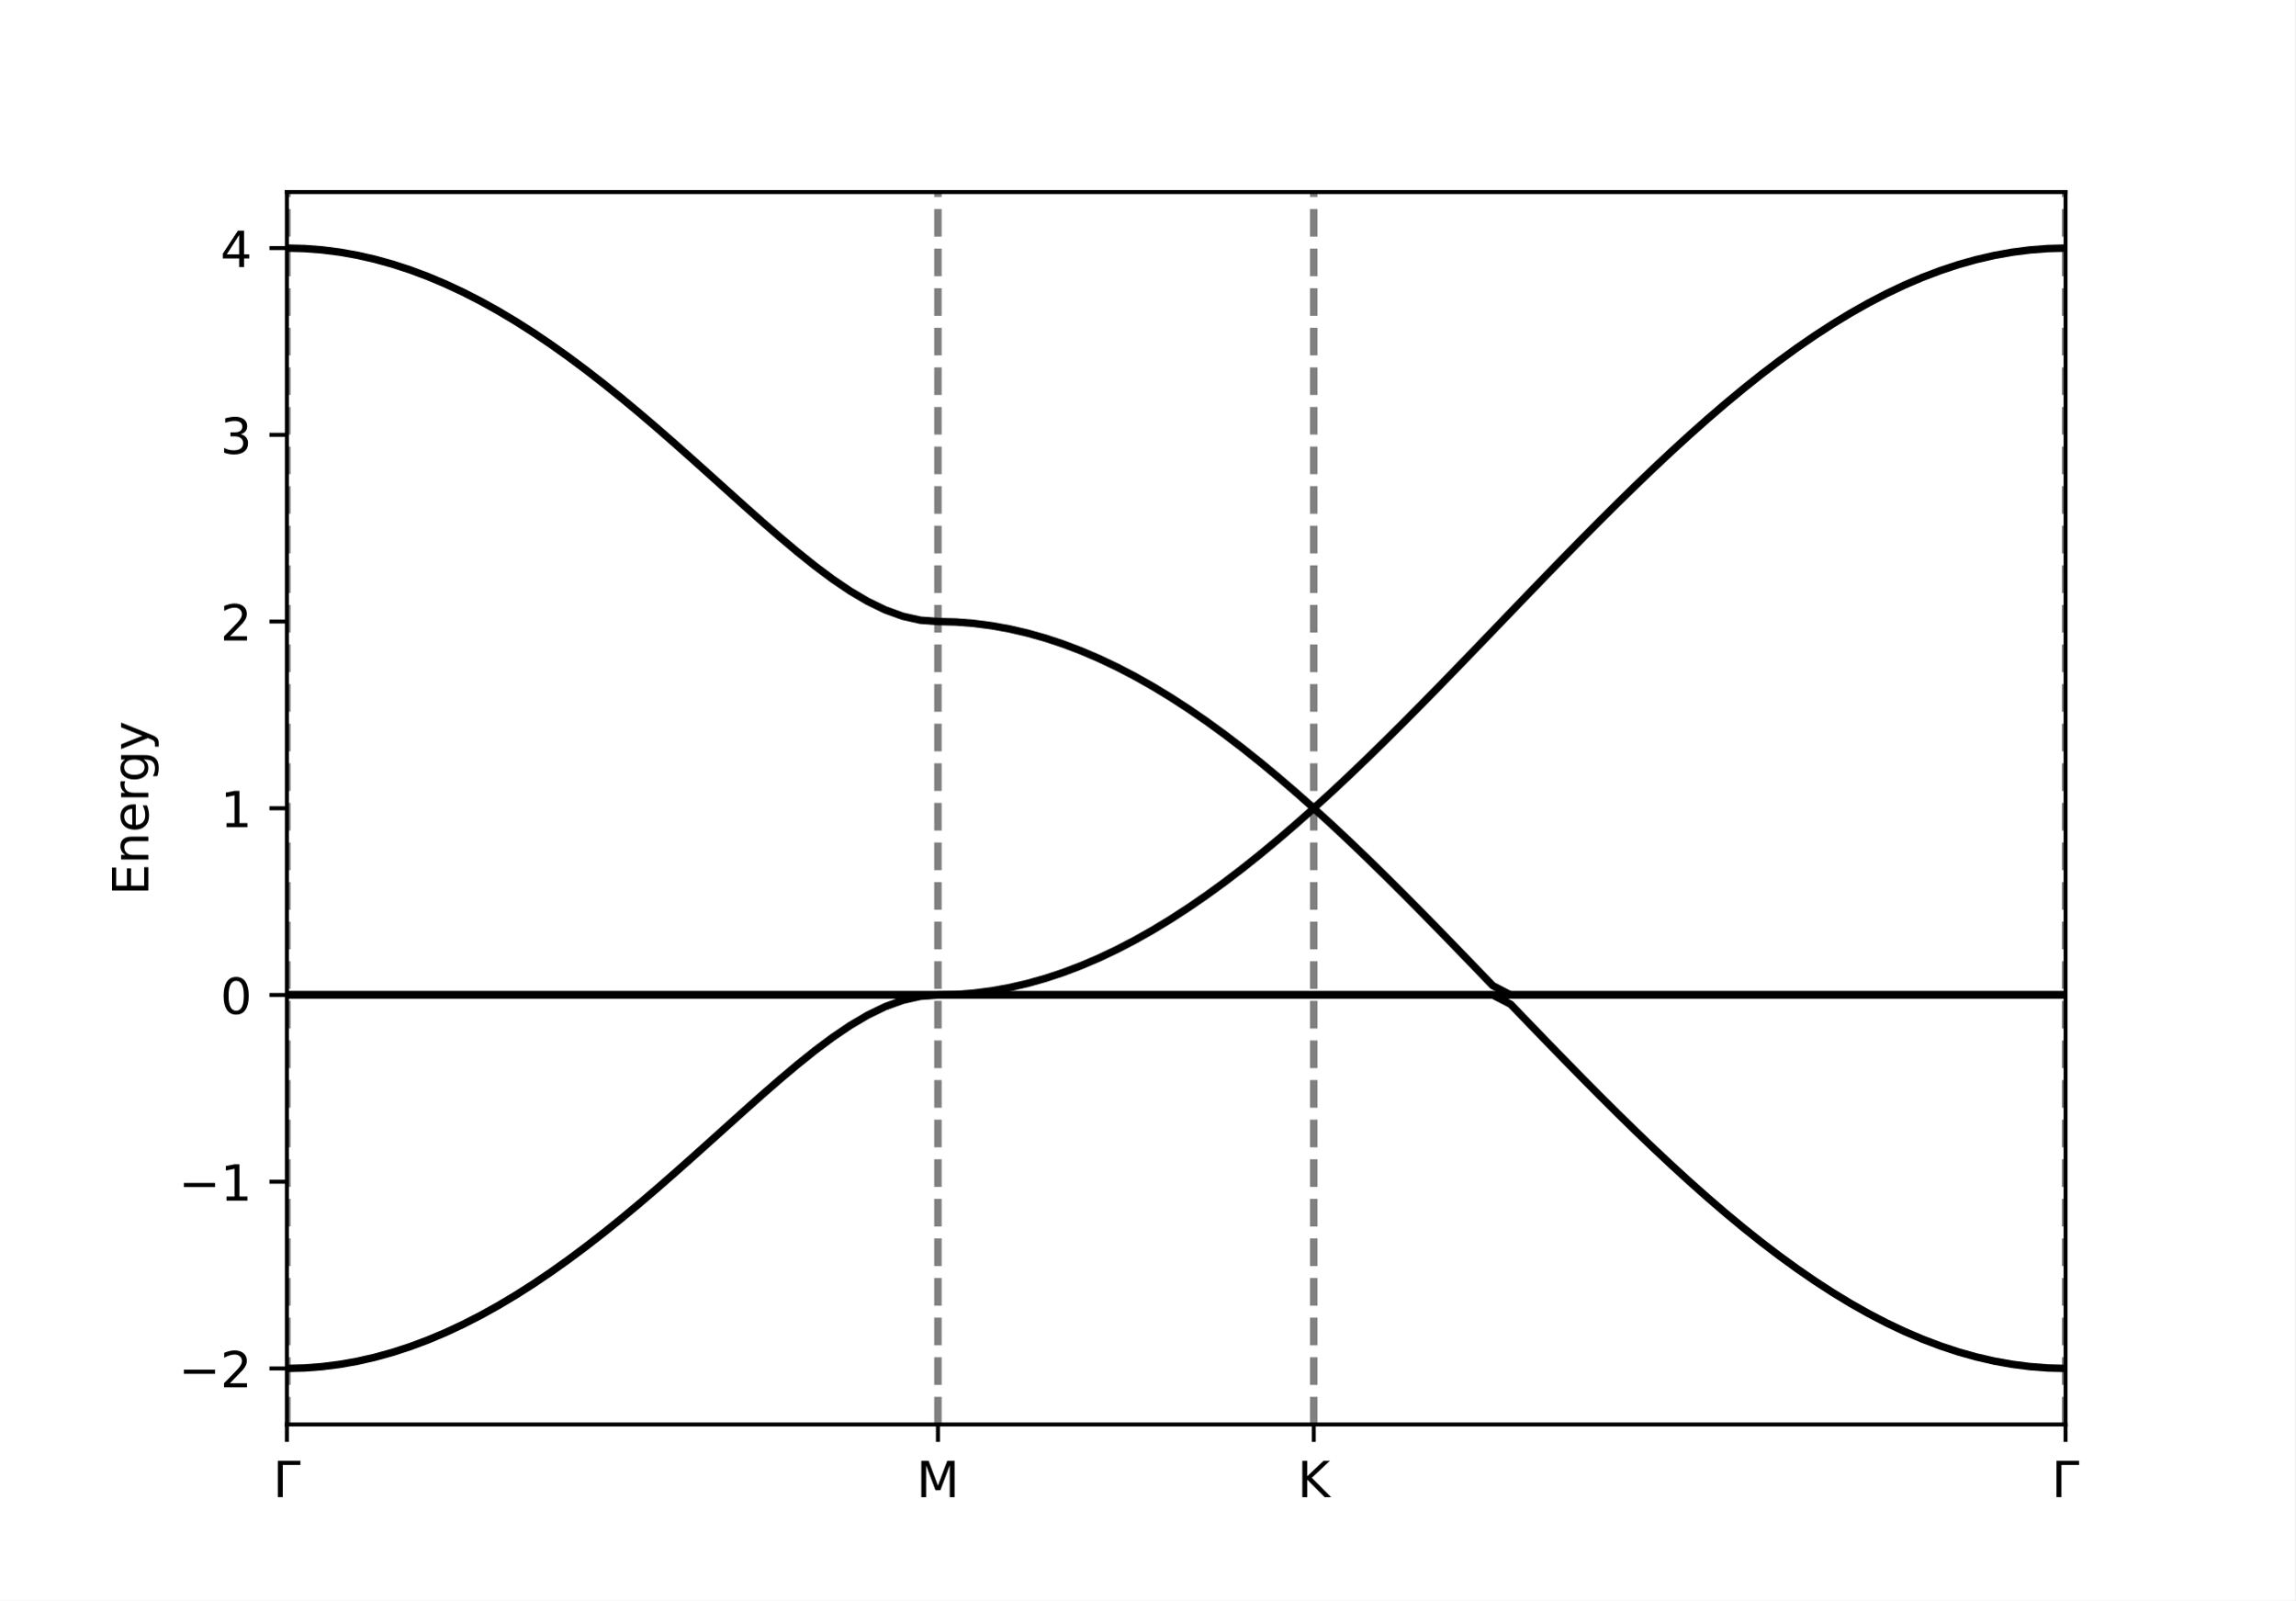
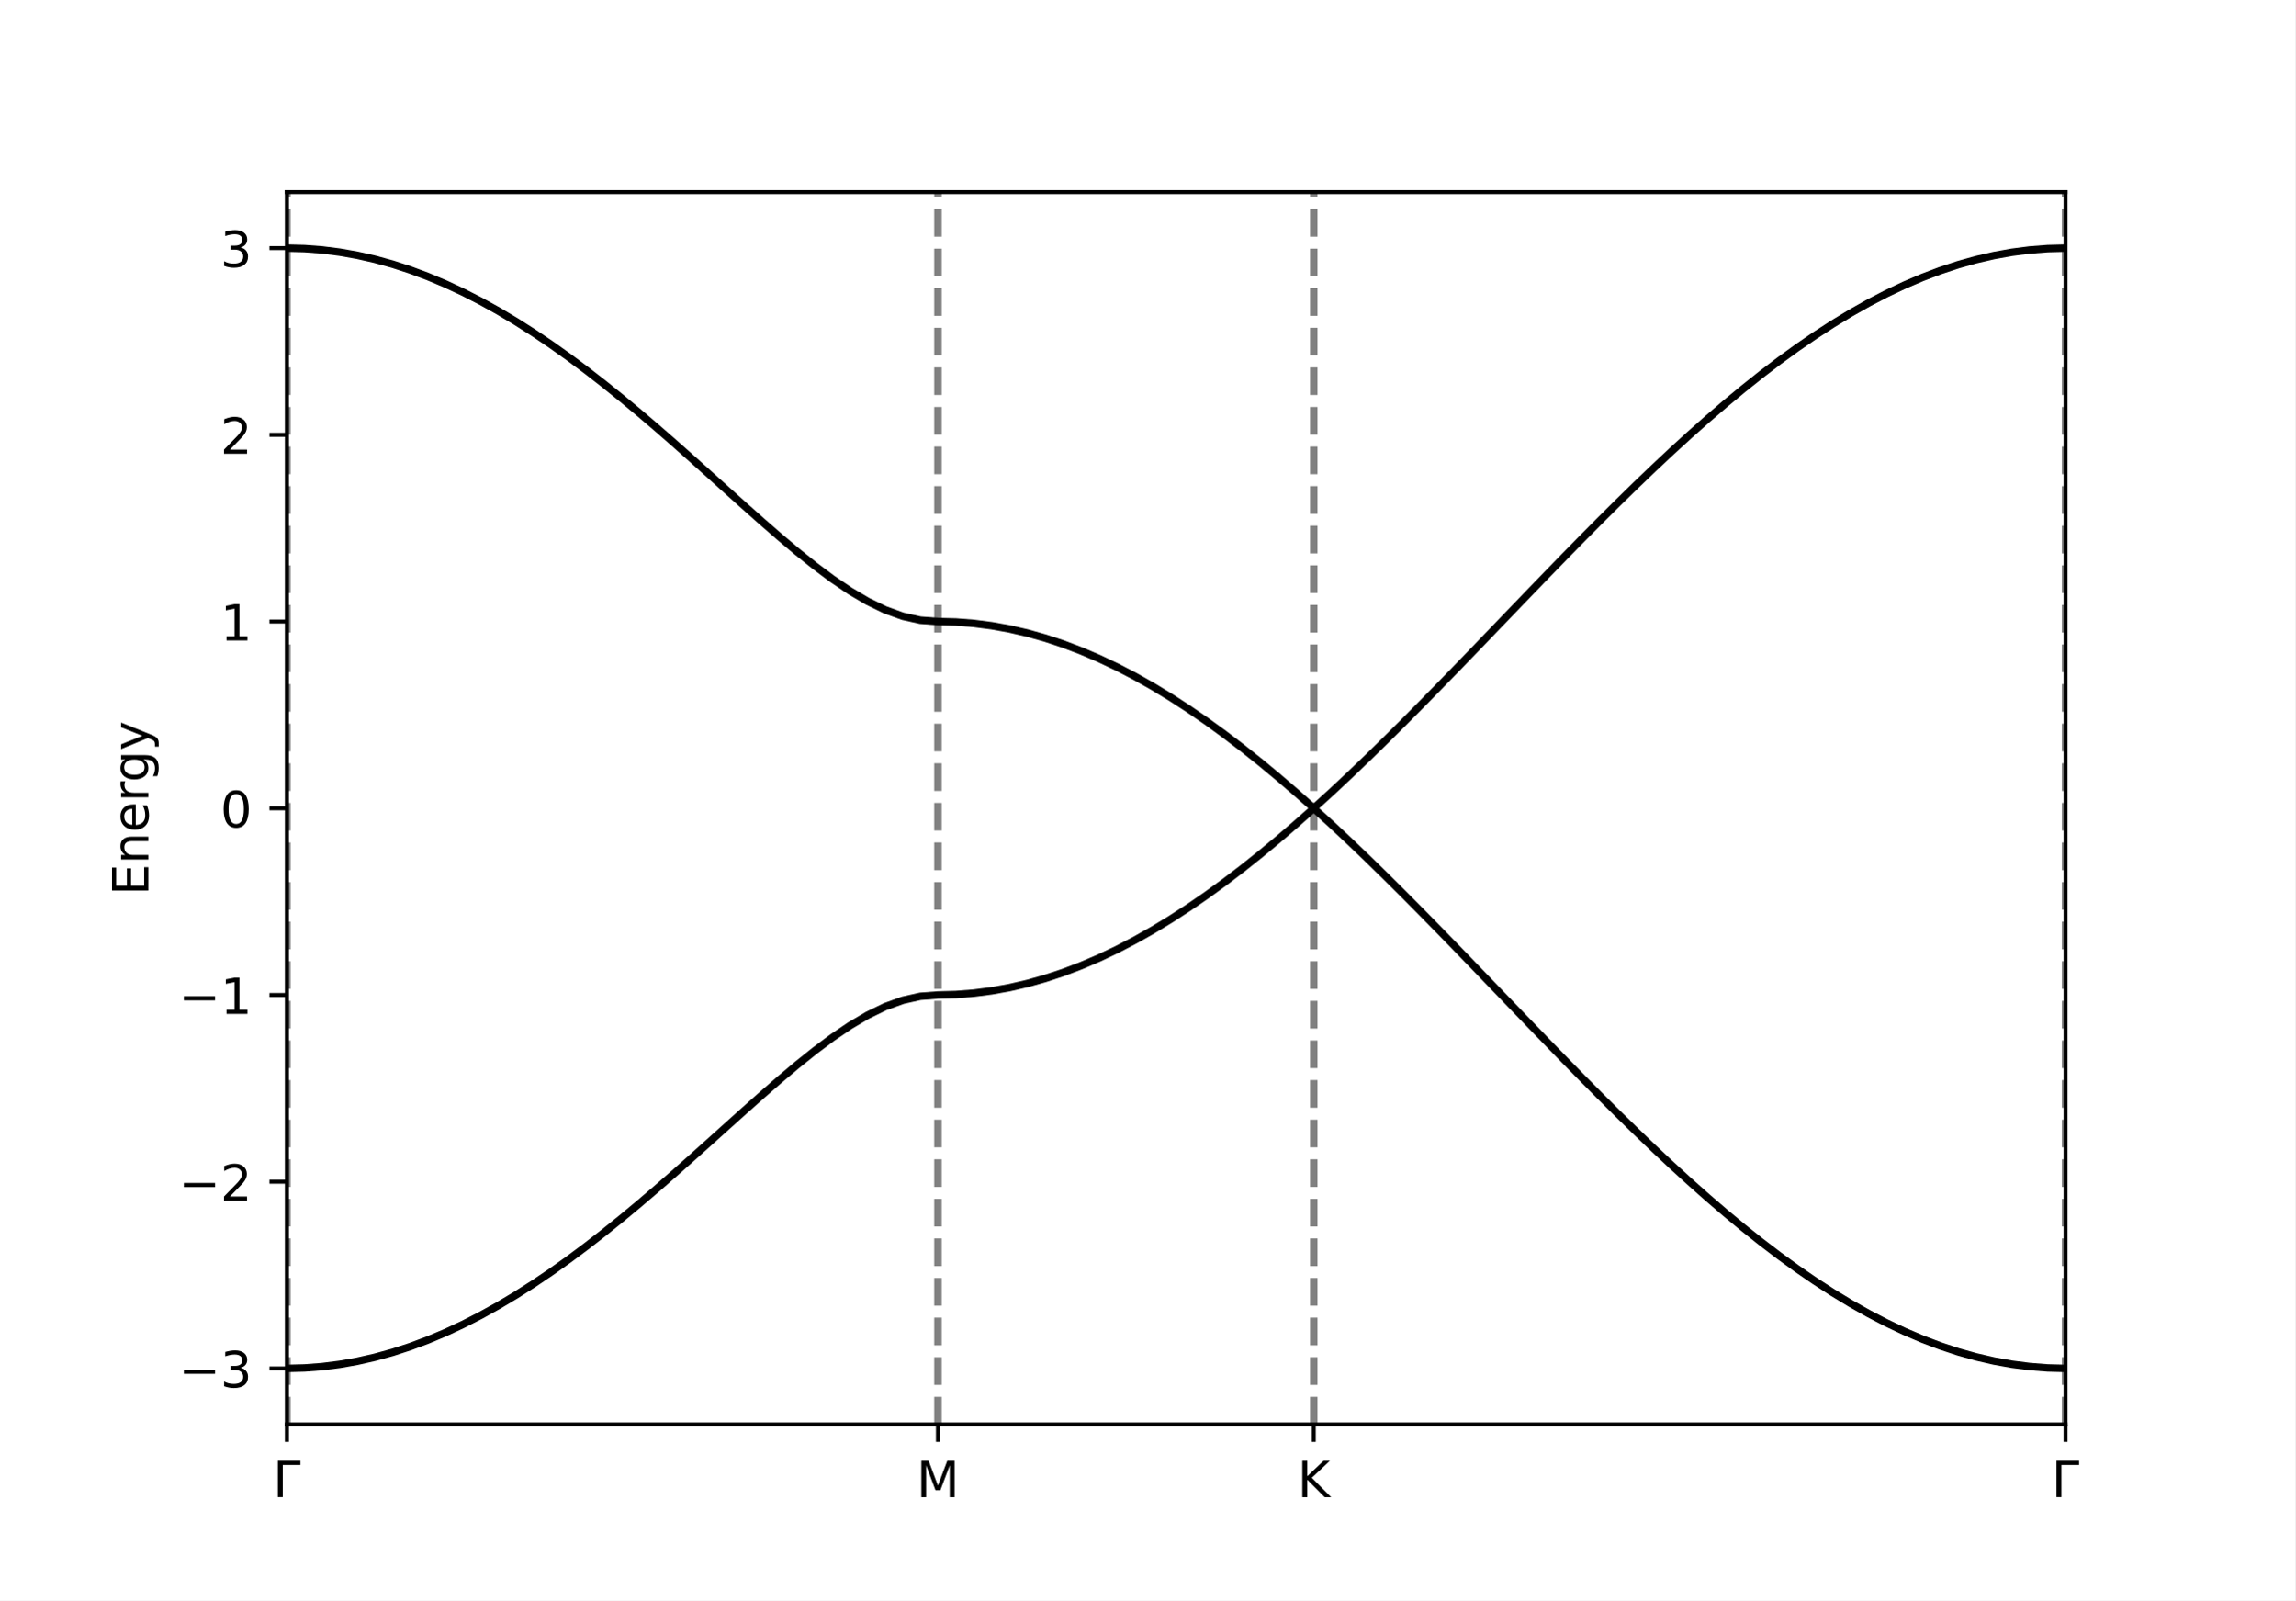
<svg xmlns="http://www.w3.org/2000/svg" xmlns:xlink="http://www.w3.org/1999/xlink" width="460.8pt" height="321.36pt" viewBox="0 0 460.8 321.36" version="1.1">
  <defs>
    <style type="text/css">*{stroke-linejoin: round; stroke-linecap: butt}</style>
  </defs>
  <g id="figure_1">
    <g id="patch_1">
      <path d="M 0 321.36  L 460.8 321.36  L 460.8 0  L 0 0  z " style="fill: #ffffff" />
    </g>
    <g id="axes_1">
      <g id="patch_2">
        <path d="M 57.6 286.01  L 414.72 286.01  L 414.72 38.563  L 57.6 38.563  z " style="fill: #ffffff" />
      </g>
      <g id="matplotlib.axis_1">
        <g id="xtick_1">
          <g id="line2d_1">
            <defs>
-               <path id="m883a78c3be" d="M 0 0  L 0 3.5  " style="stroke: #000000; stroke-width: 0.8" />
+               <path id="m1f74006192" d="M 0 0  L 0 3.5  " style="stroke: #000000; stroke-width: 0.8" />
            </defs>
            <g>
-               <use xlink:href="#m883a78c3be" x="57.6" y="286.01" style="stroke: #000000; stroke-width: 0.8" />
+               <use xlink:href="#m1f74006192" x="57.6" y="286.01" style="stroke: #000000; stroke-width: 0.8" />
            </g>
          </g>
          <g id="text_1">
            <g transform="translate(54.8 300.6088) scale(0.1 -0.1)">
              <defs>
                <path id="DejaVuSans-393" d="M 628 0  L 628 4666  L 3531 4666  L 3531 4134  L 1259 4134  L 1259 0  L 628 0  z " transform="scale(0.015625)" />
              </defs>
              <use xlink:href="#DejaVuSans-393" transform="translate(0 0.09375)" />
            </g>
          </g>
        </g>
        <g id="xtick_2">
          <g id="line2d_2">
            <g>
-               <use xlink:href="#m883a78c3be" x="188.315" y="286.01" style="stroke: #000000; stroke-width: 0.8" />
+               <use xlink:href="#m1f74006192" x="188.315" y="286.01" style="stroke: #000000; stroke-width: 0.8" />
            </g>
          </g>
          <g id="text_2">
            <g transform="translate(184.0009 300.6088) scale(0.1 -0.1)">
              <defs>
                <path id="DejaVuSans-4d" d="M 628 4666  L 1569 4666  L 2759 1491  L 3956 4666  L 4897 4666  L 4897 0  L 4281 0  L 4281 4097  L 3078 897  L 2444 897  L 1241 4097  L 1241 0  L 628 0  L 628 4666  z " transform="scale(0.015625)" />
              </defs>
              <use xlink:href="#DejaVuSans-4d" />
            </g>
          </g>
        </g>
        <g id="xtick_3">
          <g id="line2d_3">
            <g>
-               <use xlink:href="#m883a78c3be" x="263.776" y="286.01" style="stroke: #000000; stroke-width: 0.8" />
+               <use xlink:href="#m1f74006192" x="263.776" y="286.01" style="stroke: #000000; stroke-width: 0.8" />
            </g>
          </g>
          <g id="text_3">
            <g transform="translate(260.4969 300.6088) scale(0.1 -0.1)">
              <defs>
                <path id="DejaVuSans-4b" d="M 628 4666  L 1259 4666  L 1259 2694  L 3353 4666  L 4166 4666  L 1850 2491  L 4331 0  L 3500 0  L 1259 2247  L 1259 0  L 628 0  L 628 4666  z " transform="scale(0.015625)" />
              </defs>
              <use xlink:href="#DejaVuSans-4b" />
            </g>
          </g>
        </g>
        <g id="xtick_4">
          <g id="line2d_4">
            <g>
-               <use xlink:href="#m883a78c3be" x="414.72" y="286.01" style="stroke: #000000; stroke-width: 0.8" />
+               <use xlink:href="#m1f74006192" x="414.72" y="286.01" style="stroke: #000000; stroke-width: 0.8" />
            </g>
          </g>
          <g id="text_4">
            <g transform="translate(411.92 300.6088) scale(0.1 -0.1)">
              <use xlink:href="#DejaVuSans-393" transform="translate(0 0.09375)" />
            </g>
          </g>
        </g>
      </g>
      <g id="matplotlib.axis_2">
        <g id="ytick_1">
          <g id="line2d_5">
            <defs>
-               <path id="me6126dc63d" d="M 0 0  L -3.5 0  " style="stroke: #000000; stroke-width: 0.8" />
+               <path id="m47eebccefe" d="M 0 0  L -3.5 0  " style="stroke: #000000; stroke-width: 0.8" />
            </defs>
            <g>
-               <use xlink:href="#me6126dc63d" x="57.6" y="274.763" style="stroke: #000000; stroke-width: 0.8" />
+               <use xlink:href="#m47eebccefe" x="57.6" y="274.763" style="stroke: #000000; stroke-width: 0.8" />
            </g>
          </g>
          <g id="text_5">
            <g transform="translate(35.85781 278.562) scale(0.1 -0.1)">
              <defs>
                <path id="DejaVuSans-2212" d="M 678 2272  L 4684 2272  L 4684 1741  L 678 1741  L 678 2272  z " transform="scale(0.015625)" />
+                 <path id="DejaVuSans-33" d="M 2597 2516  Q 3050 2419 3304 2112  Q 3559 1806 3559 1356  Q 3559 666 3084 287  Q 2609 -91 1734 -91  Q 1441 -91 1130 -33  Q 819 25 488 141  L 488 750  Q 750 597 1062 519  Q 1375 441 1716 441  Q 2309 441 2620 675  Q 2931 909 2931 1356  Q 2931 1769 2642 2001  Q 2353 2234 1838 2234  L 1294 2234  L 1294 2753  L 1863 2753  Q 2328 2753 2575 2939  Q 2822 3125 2822 3475  Q 2822 3834 2567 4026  Q 2313 4219 1838 4219  Q 1578 4219 1281 4162  Q 984 4106 628 3988  L 628 4550  Q 988 4650 1302 4700  Q 1616 4750 1894 4750  Q 2613 4750 3031 4423  Q 3450 4097 3450 3541  Q 3450 3153 3228 2886  Q 3006 2619 2597 2516  z " transform="scale(0.015625)" />
+               </defs>
+               <use xlink:href="#DejaVuSans-2212" />
+               <use xlink:href="#DejaVuSans-33" x="83.789" />
+             </g>
+           </g>
+         </g>
+         <g id="ytick_2">
+           <g id="line2d_6">
+             <g>
+               <use xlink:href="#m47eebccefe" x="57.6" y="237.271" style="stroke: #000000; stroke-width: 0.8" />
+             </g>
+           </g>
+           <g id="text_6">
+             <g transform="translate(35.85781 241.07) scale(0.1 -0.1)">
+               <defs>
                <path id="DejaVuSans-32" d="M 1228 531  L 3431 531  L 3431 0  L 469 0  L 469 531  Q 828 903 1448 1529  Q 2069 2156 2228 2338  Q 2531 2678 2651 2914  Q 2772 3150 2772 3378  Q 2772 3750 2511 3984  Q 2250 4219 1831 4219  Q 1534 4219 1204 4116  Q 875 4013 500 3803  L 500 4441  Q 881 4594 1212 4672  Q 1544 4750 1819 4750  Q 2544 4750 2975 4387  Q 3406 4025 3406 3419  Q 3406 3131 3298 2873  Q 3191 2616 2906 2266  Q 2828 2175 2409 1742  Q 1991 1309 1228 531  z " transform="scale(0.015625)" />
              </defs>
              <use xlink:href="#DejaVuSans-2212" />
              <use xlink:href="#DejaVuSans-32" x="83.789" />
            </g>
          </g>
        </g>
-         <g id="ytick_2">
-           <g id="line2d_6">
-             <g>
-               <use xlink:href="#me6126dc63d" x="57.6" y="237.271" style="stroke: #000000; stroke-width: 0.8" />
-             </g>
-           </g>
-           <g id="text_6">
-             <g transform="translate(35.85781 241.07) scale(0.1 -0.1)">
+         <g id="ytick_3">
+           <g id="line2d_7">
+             <g>
+               <use xlink:href="#m47eebccefe" x="57.6" y="199.779" style="stroke: #000000; stroke-width: 0.8" />
+             </g>
+           </g>
+           <g id="text_7">
+             <g transform="translate(35.85781 203.578) scale(0.1 -0.1)">
              <defs>
                <path id="DejaVuSans-31" d="M 794 531  L 1825 531  L 1825 4091  L 703 3866  L 703 4441  L 1819 4666  L 2450 4666  L 2450 531  L 3481 531  L 3481 0  L 794 0  L 794 531  z " transform="scale(0.015625)" />
              </defs>
              <use xlink:href="#DejaVuSans-2212" />
              <use xlink:href="#DejaVuSans-31" x="83.789" />
            </g>
          </g>
        </g>
-         <g id="ytick_3">
-           <g id="line2d_7">
-             <g>
-               <use xlink:href="#me6126dc63d" x="57.6" y="199.779" style="stroke: #000000; stroke-width: 0.8" />
-             </g>
-           </g>
-           <g id="text_7">
-             <g transform="translate(44.2375 203.578) scale(0.1 -0.1)">
-               <defs>
-                 <path id="DejaVuSans-30" d="M 2034 4250  Q 1547 4250 1301 3770  Q 1056 3291 1056 2328  Q 1056 1369 1301 889  Q 1547 409 2034 409  Q 2525 409 2770 889  Q 3016 1369 3016 2328  Q 3016 3291 2770 3770  Q 2525 4250 2034 4250  z M 2034 4750  Q 2819 4750 3233 4129  Q 3647 3509 3647 2328  Q 3647 1150 3233 529  Q 2819 -91 2034 -91  Q 1250 -91 836 529  Q 422 1150 422 2328  Q 422 3509 836 4129  Q 1250 4750 2034 4750  z " transform="scale(0.015625)" />
-               </defs>
-               <use xlink:href="#DejaVuSans-30" />
-             </g>
-           </g>
-         </g>
        <g id="ytick_4">
          <g id="line2d_8">
            <g>
-               <use xlink:href="#me6126dc63d" x="57.6" y="162.287" style="stroke: #000000; stroke-width: 0.8" />
+               <use xlink:href="#m47eebccefe" x="57.6" y="162.287" style="stroke: #000000; stroke-width: 0.8" />
            </g>
          </g>
          <g id="text_8">
            <g transform="translate(44.2375 166.086) scale(0.1 -0.1)">
-               <use xlink:href="#DejaVuSans-31" />
+               <defs>
+                 <path id="DejaVuSans-30" d="M 2034 4250  Q 1547 4250 1301 3770  Q 1056 3291 1056 2328  Q 1056 1369 1301 889  Q 1547 409 2034 409  Q 2525 409 2770 889  Q 3016 1369 3016 2328  Q 3016 3291 2770 3770  Q 2525 4250 2034 4250  z M 2034 4750  Q 2819 4750 3233 4129  Q 3647 3509 3647 2328  Q 3647 1150 3233 529  Q 2819 -91 2034 -91  Q 1250 -91 836 529  Q 422 1150 422 2328  Q 422 3509 836 4129  Q 1250 4750 2034 4750  z " transform="scale(0.015625)" />
+               </defs>
+               <use xlink:href="#DejaVuSans-30" />
            </g>
          </g>
        </g>
        <g id="ytick_5">
          <g id="line2d_9">
            <g>
-               <use xlink:href="#me6126dc63d" x="57.6" y="124.795" style="stroke: #000000; stroke-width: 0.8" />
+               <use xlink:href="#m47eebccefe" x="57.6" y="124.795" style="stroke: #000000; stroke-width: 0.8" />
            </g>
          </g>
          <g id="text_9">
            <g transform="translate(44.2375 128.594) scale(0.1 -0.1)">
-               <use xlink:href="#DejaVuSans-32" />
+               <use xlink:href="#DejaVuSans-31" />
            </g>
          </g>
        </g>
        <g id="ytick_6">
          <g id="line2d_10">
            <g>
-               <use xlink:href="#me6126dc63d" x="57.6" y="87.303" style="stroke: #000000; stroke-width: 0.8" />
+               <use xlink:href="#m47eebccefe" x="57.6" y="87.303" style="stroke: #000000; stroke-width: 0.8" />
            </g>
          </g>
          <g id="text_10">
            <g transform="translate(44.2375 91.10202) scale(0.1 -0.1)">
-               <defs>
-                 <path id="DejaVuSans-33" d="M 2597 2516  Q 3050 2419 3304 2112  Q 3559 1806 3559 1356  Q 3559 666 3084 287  Q 2609 -91 1734 -91  Q 1441 -91 1130 -33  Q 819 25 488 141  L 488 750  Q 750 597 1062 519  Q 1375 441 1716 441  Q 2309 441 2620 675  Q 2931 909 2931 1356  Q 2931 1769 2642 2001  Q 2353 2234 1838 2234  L 1294 2234  L 1294 2753  L 1863 2753  Q 2328 2753 2575 2939  Q 2822 3125 2822 3475  Q 2822 3834 2567 4026  Q 2313 4219 1838 4219  Q 1578 4219 1281 4162  Q 984 4106 628 3988  L 628 4550  Q 988 4650 1302 4700  Q 1616 4750 1894 4750  Q 2613 4750 3031 4423  Q 3450 4097 3450 3541  Q 3450 3153 3228 2886  Q 3006 2619 2597 2516  z " transform="scale(0.015625)" />
-               </defs>
-               <use xlink:href="#DejaVuSans-33" />
+               <use xlink:href="#DejaVuSans-32" />
            </g>
          </g>
        </g>
        <g id="ytick_7">
          <g id="line2d_11">
            <g>
-               <use xlink:href="#me6126dc63d" x="57.6" y="49.811" style="stroke: #000000; stroke-width: 0.8" />
+               <use xlink:href="#m47eebccefe" x="57.6" y="49.811" style="stroke: #000000; stroke-width: 0.8" />
            </g>
          </g>
          <g id="text_11">
            <g transform="translate(44.2375 53.61002) scale(0.1 -0.1)">
-               <defs>
-                 <path id="DejaVuSans-34" d="M 2419 4116  L 825 1625  L 2419 1625  L 2419 4116  z M 2253 4666  L 3047 4666  L 3047 1625  L 3713 1625  L 3713 1100  L 3047 1100  L 3047 0  L 2419 0  L 2419 1100  L 313 1100  L 313 1709  L 2253 4666  z " transform="scale(0.015625)" />
-               </defs>
-               <use xlink:href="#DejaVuSans-34" />
+               <use xlink:href="#DejaVuSans-33" />
            </g>
          </g>
        </g>
        <g id="text_12">
          <g transform="translate(29.77812 179.793) rotate(-90) scale(0.1 -0.1)">
            <defs>
              <path id="DejaVuSans-45" d="M 628 4666  L 3578 4666  L 3578 4134  L 1259 4134  L 1259 2753  L 3481 2753  L 3481 2222  L 1259 2222  L 1259 531  L 3634 531  L 3634 0  L 628 0  L 628 4666  z " transform="scale(0.015625)" />
              <path id="DejaVuSans-6e" d="M 3513 2113  L 3513 0  L 2938 0  L 2938 2094  Q 2938 2591 2744 2837  Q 2550 3084 2163 3084  Q 1697 3084 1428 2787  Q 1159 2491 1159 1978  L 1159 0  L 581 0  L 581 3500  L 1159 3500  L 1159 2956  Q 1366 3272 1645 3428  Q 1925 3584 2291 3584  Q 2894 3584 3203 3211  Q 3513 2838 3513 2113  z " transform="scale(0.015625)" />
              <path id="DejaVuSans-65" d="M 3597 1894  L 3597 1613  L 953 1613  Q 991 1019 1311 708  Q 1631 397 2203 397  Q 2534 397 2845 478  Q 3156 559 3463 722  L 3463 178  Q 3153 47 2828 -22  Q 2503 -91 2169 -91  Q 1331 -91 842 396  Q 353 884 353 1716  Q 353 2575 817 3079  Q 1281 3584 2069 3584  Q 2775 3584 3186 3129  Q 3597 2675 3597 1894  z M 3022 2063  Q 3016 2534 2758 2815  Q 2500 3097 2075 3097  Q 1594 3097 1305 2825  Q 1016 2553 972 2059  L 3022 2063  z " transform="scale(0.015625)" />
              <path id="DejaVuSans-72" d="M 2631 2963  Q 2534 3019 2420 3045  Q 2306 3072 2169 3072  Q 1681 3072 1420 2755  Q 1159 2438 1159 1844  L 1159 0  L 581 0  L 581 3500  L 1159 3500  L 1159 2956  Q 1341 3275 1631 3429  Q 1922 3584 2338 3584  Q 2397 3584 2469 3576  Q 2541 3569 2628 3553  L 2631 2963  z " transform="scale(0.015625)" />
              <path id="DejaVuSans-67" d="M 2906 1791  Q 2906 2416 2648 2759  Q 2391 3103 1925 3103  Q 1463 3103 1205 2759  Q 947 2416 947 1791  Q 947 1169 1205 825  Q 1463 481 1925 481  Q 2391 481 2648 825  Q 2906 1169 2906 1791  z M 3481 434  Q 3481 -459 3084 -895  Q 2688 -1331 1869 -1331  Q 1566 -1331 1297 -1286  Q 1028 -1241 775 -1147  L 775 -588  Q 1028 -725 1275 -790  Q 1522 -856 1778 -856  Q 2344 -856 2625 -561  Q 2906 -266 2906 331  L 2906 616  Q 2728 306 2450 153  Q 2172 0 1784 0  Q 1141 0 747 490  Q 353 981 353 1791  Q 353 2603 747 3093  Q 1141 3584 1784 3584  Q 2172 3584 2450 3431  Q 2728 3278 2906 2969  L 2906 3500  L 3481 3500  L 3481 434  z " transform="scale(0.015625)" />
              <path id="DejaVuSans-79" d="M 2059 -325  Q 1816 -950 1584 -1140  Q 1353 -1331 966 -1331  L 506 -1331  L 506 -850  L 844 -850  Q 1081 -850 1212 -737  Q 1344 -625 1503 -206  L 1606 56  L 191 3500  L 800 3500  L 1894 763  L 2988 3500  L 3597 3500  L 2059 -325  z " transform="scale(0.015625)" />
            </defs>
            <use xlink:href="#DejaVuSans-45" />
            <use xlink:href="#DejaVuSans-6e" x="63.184" />
            <use xlink:href="#DejaVuSans-65" x="126.562" />
            <use xlink:href="#DejaVuSans-72" x="188.086" />
            <use xlink:href="#DejaVuSans-67" x="227.449" />
            <use xlink:href="#DejaVuSans-79" x="290.926" />
          </g>
        </g>
      </g>
      <g id="line2d_12">
-         <path d="M 57.6 286.01  L 57.6 38.563  " clip-path="url(#p627861de33)" style="fill: none; stroke-dasharray: 5.55,2.4; stroke-dashoffset: 0; stroke: #808080; stroke-width: 1.5" />
+         <path d="M 57.6 286.01  L 57.6 38.563  " clip-path="url(#p95fe30440e)" style="fill: none; stroke-dasharray: 5.55,2.4; stroke-dashoffset: 0; stroke: #808080; stroke-width: 1.5" />
      </g>
      <g id="line2d_13">
-         <path d="M 188.315 286.01  L 188.315 38.563  " clip-path="url(#p627861de33)" style="fill: none; stroke-dasharray: 5.55,2.4; stroke-dashoffset: 0; stroke: #808080; stroke-width: 1.5" />
+         <path d="M 188.315 286.01  L 188.315 38.563  " clip-path="url(#p95fe30440e)" style="fill: none; stroke-dasharray: 5.55,2.4; stroke-dashoffset: 0; stroke: #808080; stroke-width: 1.5" />
      </g>
      <g id="line2d_14">
-         <path d="M 263.776 286.01  L 263.776 38.563  " clip-path="url(#p627861de33)" style="fill: none; stroke-dasharray: 5.55,2.4; stroke-dashoffset: 0; stroke: #808080; stroke-width: 1.5" />
+         <path d="M 263.776 286.01  L 263.776 38.563  " clip-path="url(#p95fe30440e)" style="fill: none; stroke-dasharray: 5.55,2.4; stroke-dashoffset: 0; stroke: #808080; stroke-width: 1.5" />
      </g>
      <g id="line2d_15">
-         <path d="M 414.72 286.01  L 414.72 38.563  " clip-path="url(#p627861de33)" style="fill: none; stroke-dasharray: 5.55,2.4; stroke-dashoffset: 0; stroke: #808080; stroke-width: 1.5" />
+         <path d="M 414.72 286.01  L 414.72 38.563  " clip-path="url(#p95fe30440e)" style="fill: none; stroke-dasharray: 5.55,2.4; stroke-dashoffset: 0; stroke: #808080; stroke-width: 1.5" />
      </g>
      <g id="line2d_16">
-         <path d="M 57.6 274.763  L 61.133 274.673  L 64.666 274.403  L 68.199 273.953  L 71.731 273.326  L 75.264 272.522  L 78.797 271.543  L 82.33 270.392  L 85.863 269.071  L 89.396 267.584  L 92.928 265.935  L 96.461 264.128  L 99.994 262.168  L 103.527 260.06  L 107.06 257.81  L 110.593 255.425  L 114.125 252.911  L 117.658 250.278  L 121.191 247.533  L 124.724 244.686  L 128.257 241.748  L 131.79 238.731  L 135.322 235.648  L 138.855 232.514  L 142.388 229.346  L 145.921 226.164  L 149.454 222.99  L 152.987 219.85  L 156.519 216.775  L 160.052 213.801  L 163.585 210.968  L 167.118 208.326  L 170.651 205.931  L 174.184 203.842  L 177.716 202.125  L 181.249 200.842  L 184.782 200.048  L 188.315 199.779  L 191.908 199.779  L 195.502 199.779  L 199.095 199.779  L 202.688 199.779  L 206.282 199.779  L 209.875 199.779  L 213.469 199.779  L 217.062 199.779  L 220.655 199.779  L 224.249 199.779  L 227.842 199.779  L 231.435 199.779  L 235.029 199.779  L 238.622 199.779  L 242.216 199.779  L 245.809 199.779  L 249.402 199.779  L 252.996 199.779  L 256.589 199.779  L 260.182 199.779  L 263.776 199.779  L 267.37 199.779  L 270.964 199.779  L 274.558 199.779  L 278.151 199.779  L 281.745 199.779  L 285.339 199.779  L 288.933 199.779  L 292.527 199.779  L 296.121 199.779  L 299.715 199.779  L 303.309 201.642  L 306.903 205.377  L 310.497 209.097  L 314.091 212.794  L 317.684 216.459  L 321.278 220.083  L 324.872 223.656  L 328.466 227.169  L 332.06 230.615  L 335.654 233.984  L 339.248 237.267  L 342.842 240.458  L 346.436 243.547  L 350.03 246.528  L 353.624 249.392  L 357.217 252.133  L 360.811 254.744  L 364.405 257.218  L 367.999 259.55  L 371.593 261.732  L 375.187 263.761  L 378.781 265.63  L 382.375 267.336  L 385.969 268.874  L 389.563 270.24  L 393.157 271.431  L 396.75 272.444  L 400.344 273.276  L 403.938 273.925  L 407.532 274.39  L 411.126 274.67  L 414.72 274.763  " clip-path="url(#p627861de33)" style="fill: none; stroke: #000000; stroke-width: 1.5; stroke-linecap: square" />
+         <path d="M 57.6 274.763  L 61.133 274.673  L 64.666 274.403  L 68.199 273.953  L 71.731 273.326  L 75.264 272.522  L 78.797 271.543  L 82.33 270.392  L 85.863 269.071  L 89.396 267.584  L 92.928 265.935  L 96.461 264.128  L 99.994 262.168  L 103.527 260.06  L 107.06 257.81  L 110.593 255.425  L 114.125 252.911  L 117.658 250.278  L 121.191 247.533  L 124.724 244.686  L 128.257 241.748  L 131.79 238.731  L 135.322 235.648  L 138.855 232.514  L 142.388 229.346  L 145.921 226.164  L 149.454 222.99  L 152.987 219.85  L 156.519 216.775  L 160.052 213.801  L 163.585 210.968  L 167.118 208.326  L 170.651 205.931  L 174.184 203.842  L 177.716 202.125  L 181.249 200.842  L 184.782 200.048  L 188.315 199.779  L 191.908 199.686  L 195.502 199.406  L 199.095 198.941  L 202.688 198.292  L 206.282 197.461  L 209.875 196.448  L 213.469 195.258  L 217.062 193.892  L 220.655 192.355  L 224.249 190.649  L 227.842 188.78  L 231.435 186.752  L 235.029 184.57  L 238.622 182.239  L 242.216 179.766  L 245.809 177.156  L 249.402 174.415  L 252.996 171.552  L 256.589 168.572  L 260.182 165.483  L 263.776 162.3  L 267.37 165.563  L 270.964 168.932  L 274.558 172.377  L 278.151 175.891  L 281.745 179.463  L 285.339 183.087  L 288.933 186.752  L 292.527 190.449  L 296.121 194.169  L 299.715 197.903  L 303.309 201.642  L 306.903 205.377  L 310.497 209.097  L 314.091 212.794  L 317.684 216.459  L 321.278 220.083  L 324.872 223.656  L 328.466 227.169  L 332.06 230.615  L 335.654 233.984  L 339.248 237.267  L 342.842 240.458  L 346.436 243.547  L 350.03 246.528  L 353.624 249.392  L 357.217 252.133  L 360.811 254.744  L 364.405 257.218  L 367.999 259.55  L 371.593 261.732  L 375.187 263.761  L 378.781 265.63  L 382.375 267.336  L 385.969 268.874  L 389.563 270.24  L 393.157 271.431  L 396.75 272.444  L 400.344 273.276  L 403.938 273.925  L 407.532 274.39  L 411.126 274.67  L 414.72 274.763  " clip-path="url(#p95fe30440e)" style="fill: none; stroke: #000000; stroke-width: 1.5; stroke-linecap: square" />
      </g>
      <g id="line2d_17">
-         <path d="M 57.6 199.779  L 61.133 199.779  L 64.666 199.779  L 68.199 199.779  L 71.731 199.779  L 75.264 199.779  L 78.797 199.779  L 82.33 199.779  L 85.863 199.779  L 89.396 199.779  L 92.928 199.779  L 96.461 199.779  L 99.994 199.779  L 103.527 199.779  L 107.06 199.779  L 110.593 199.779  L 114.125 199.779  L 117.658 199.779  L 121.191 199.779  L 124.724 199.779  L 128.257 199.779  L 131.79 199.779  L 135.322 199.779  L 138.855 199.779  L 142.388 199.779  L 145.921 199.779  L 149.454 199.779  L 152.987 199.779  L 156.519 199.779  L 160.052 199.779  L 163.585 199.779  L 167.118 199.779  L 170.651 199.779  L 174.184 199.779  L 177.716 199.779  L 181.249 199.779  L 184.782 199.779  L 188.315 199.779  L 191.908 199.779  L 195.502 199.779  L 199.095 199.779  L 202.688 199.779  L 206.282 199.779  L 209.875 199.779  L 213.469 199.779  L 217.062 199.779  L 220.655 199.779  L 224.249 199.779  L 227.842 199.779  L 231.435 199.779  L 235.029 199.779  L 238.622 199.779  L 242.216 199.779  L 245.809 199.779  L 249.402 199.779  L 252.996 199.779  L 256.589 199.779  L 260.182 199.779  L 263.776 199.779  L 267.37 199.779  L 270.964 199.779  L 274.558 199.779  L 278.151 199.779  L 281.745 199.779  L 285.339 199.779  L 288.933 199.779  L 292.527 199.779  L 296.121 199.779  L 299.715 199.779  L 303.309 199.779  L 306.903 199.779  L 310.497 199.779  L 314.091 199.779  L 317.684 199.779  L 321.278 199.779  L 324.872 199.779  L 328.466 199.779  L 332.06 199.779  L 335.654 199.779  L 339.248 199.779  L 342.842 199.779  L 346.436 199.779  L 350.03 199.779  L 353.624 199.779  L 357.217 199.779  L 360.811 199.779  L 364.405 199.779  L 367.999 199.779  L 371.593 199.779  L 375.187 199.779  L 378.781 199.779  L 382.375 199.779  L 385.969 199.779  L 389.563 199.779  L 393.157 199.779  L 396.75 199.779  L 400.344 199.779  L 403.938 199.779  L 407.532 199.779  L 411.126 199.779  L 414.72 199.779  " clip-path="url(#p627861de33)" style="fill: none; stroke: #000000; stroke-width: 1.5; stroke-linecap: square" />
-       </g>
-       <g id="line2d_18">
-         <path d="M 57.6 199.779  L 61.133 199.779  L 64.666 199.779  L 68.199 199.779  L 71.731 199.779  L 75.264 199.779  L 78.797 199.779  L 82.33 199.779  L 85.863 199.779  L 89.396 199.779  L 92.928 199.779  L 96.461 199.779  L 99.994 199.779  L 103.527 199.779  L 107.06 199.779  L 110.593 199.779  L 114.125 199.779  L 117.658 199.779  L 121.191 199.779  L 124.724 199.779  L 128.257 199.779  L 131.79 199.779  L 135.322 199.779  L 138.855 199.779  L 142.388 199.779  L 145.921 199.779  L 149.454 199.779  L 152.987 199.779  L 156.519 199.779  L 160.052 199.779  L 163.585 199.779  L 167.118 199.779  L 170.651 199.779  L 174.184 199.779  L 177.716 199.779  L 181.249 199.779  L 184.782 199.779  L 188.315 199.779  L 191.908 199.779  L 195.502 199.779  L 199.095 199.779  L 202.688 199.779  L 206.282 199.779  L 209.875 199.779  L 213.469 199.779  L 217.062 199.779  L 220.655 199.779  L 224.249 199.779  L 227.842 199.779  L 231.435 199.779  L 235.029 199.779  L 238.622 199.779  L 242.216 199.779  L 245.809 199.779  L 249.402 199.779  L 252.996 199.779  L 256.589 199.779  L 260.182 199.779  L 263.776 199.779  L 267.37 199.779  L 270.964 199.779  L 274.558 199.779  L 278.151 199.779  L 281.745 199.779  L 285.339 199.779  L 288.933 199.779  L 292.527 199.779  L 296.121 199.779  L 299.715 199.779  L 303.309 199.779  L 306.903 199.779  L 310.497 199.779  L 314.091 199.779  L 317.684 199.779  L 321.278 199.779  L 324.872 199.779  L 328.466 199.779  L 332.06 199.779  L 335.654 199.779  L 339.248 199.779  L 342.842 199.779  L 346.436 199.779  L 350.03 199.779  L 353.624 199.779  L 357.217 199.779  L 360.811 199.779  L 364.405 199.779  L 367.999 199.779  L 371.593 199.779  L 375.187 199.779  L 378.781 199.779  L 382.375 199.779  L 385.969 199.779  L 389.563 199.779  L 393.157 199.779  L 396.75 199.779  L 400.344 199.779  L 403.938 199.779  L 407.532 199.779  L 411.126 199.779  L 414.72 199.779  " clip-path="url(#p627861de33)" style="fill: none; stroke: #000000; stroke-width: 1.5; stroke-linecap: square" />
-       </g>
-       <g id="line2d_19">
-         <path d="M 57.6 199.779  L 61.133 199.779  L 64.666 199.779  L 68.199 199.779  L 71.731 199.779  L 75.264 199.779  L 78.797 199.779  L 82.33 199.779  L 85.863 199.779  L 89.396 199.779  L 92.928 199.779  L 96.461 199.779  L 99.994 199.779  L 103.527 199.779  L 107.06 199.779  L 110.593 199.779  L 114.125 199.779  L 117.658 199.779  L 121.191 199.779  L 124.724 199.779  L 128.257 199.779  L 131.79 199.779  L 135.322 199.779  L 138.855 199.779  L 142.388 199.779  L 145.921 199.779  L 149.454 199.779  L 152.987 199.779  L 156.519 199.779  L 160.052 199.779  L 163.585 199.779  L 167.118 199.779  L 170.651 199.779  L 174.184 199.779  L 177.716 199.779  L 181.249 199.779  L 184.782 199.779  L 188.315 199.779  L 191.908 199.779  L 195.502 199.779  L 199.095 199.779  L 202.688 199.779  L 206.282 199.779  L 209.875 199.779  L 213.469 199.779  L 217.062 199.779  L 220.655 199.779  L 224.249 199.779  L 227.842 199.779  L 231.435 199.779  L 235.029 199.779  L 238.622 199.779  L 242.216 199.779  L 245.809 199.779  L 249.402 199.779  L 252.996 199.779  L 256.589 199.779  L 260.182 199.779  L 263.776 199.779  L 267.37 199.779  L 270.964 199.779  L 274.558 199.779  L 278.151 199.779  L 281.745 199.779  L 285.339 199.779  L 288.933 199.779  L 292.527 199.779  L 296.121 199.779  L 299.715 199.779  L 303.309 199.779  L 306.903 199.779  L 310.497 199.779  L 314.091 199.779  L 317.684 199.779  L 321.278 199.779  L 324.872 199.779  L 328.466 199.779  L 332.06 199.779  L 335.654 199.779  L 339.248 199.779  L 342.842 199.779  L 346.436 199.779  L 350.03 199.779  L 353.624 199.779  L 357.217 199.779  L 360.811 199.779  L 364.405 199.779  L 367.999 199.779  L 371.593 199.779  L 375.187 199.779  L 378.781 199.779  L 382.375 199.779  L 385.969 199.779  L 389.563 199.779  L 393.157 199.779  L 396.75 199.779  L 400.344 199.779  L 403.938 199.779  L 407.532 199.779  L 411.126 199.779  L 414.72 199.779  " clip-path="url(#p627861de33)" style="fill: none; stroke: #000000; stroke-width: 1.5; stroke-linecap: square" />
-       </g>
-       <g id="line2d_20">
-         <path d="M 57.6 199.779  L 61.133 199.779  L 64.666 199.779  L 68.199 199.779  L 71.731 199.779  L 75.264 199.779  L 78.797 199.779  L 82.33 199.779  L 85.863 199.779  L 89.396 199.779  L 92.928 199.779  L 96.461 199.779  L 99.994 199.779  L 103.527 199.779  L 107.06 199.779  L 110.593 199.779  L 114.125 199.779  L 117.658 199.779  L 121.191 199.779  L 124.724 199.779  L 128.257 199.779  L 131.79 199.779  L 135.322 199.779  L 138.855 199.779  L 142.388 199.779  L 145.921 199.779  L 149.454 199.779  L 152.987 199.779  L 156.519 199.779  L 160.052 199.779  L 163.585 199.779  L 167.118 199.779  L 170.651 199.779  L 174.184 199.779  L 177.716 199.779  L 181.249 199.779  L 184.782 199.779  L 188.315 199.779  L 191.908 199.686  L 195.502 199.406  L 199.095 198.941  L 202.688 198.292  L 206.282 197.461  L 209.875 196.448  L 213.469 195.258  L 217.062 193.892  L 220.655 192.355  L 224.249 190.649  L 227.842 188.78  L 231.435 186.752  L 235.029 184.57  L 238.622 182.239  L 242.216 179.766  L 245.809 177.156  L 249.402 174.415  L 252.996 171.552  L 256.589 168.572  L 260.182 165.483  L 263.776 162.3  L 267.37 165.563  L 270.964 168.932  L 274.558 172.377  L 278.151 175.891  L 281.745 179.463  L 285.339 183.087  L 288.933 186.752  L 292.527 190.449  L 296.121 194.169  L 299.715 197.903  L 303.309 199.779  L 306.903 199.779  L 310.497 199.779  L 314.091 199.779  L 317.684 199.779  L 321.278 199.779  L 324.872 199.779  L 328.466 199.779  L 332.06 199.779  L 335.654 199.779  L 339.248 199.779  L 342.842 199.779  L 346.436 199.779  L 350.03 199.779  L 353.624 199.779  L 357.217 199.779  L 360.811 199.779  L 364.405 199.779  L 367.999 199.779  L 371.593 199.779  L 375.187 199.779  L 378.781 199.779  L 382.375 199.779  L 385.969 199.779  L 389.563 199.779  L 393.157 199.779  L 396.75 199.779  L 400.344 199.779  L 403.938 199.779  L 407.532 199.779  L 411.126 199.779  L 414.72 199.779  " clip-path="url(#p627861de33)" style="fill: none; stroke: #000000; stroke-width: 1.5; stroke-linecap: square" />
-       </g>
-       <g id="line2d_21">
-         <path d="M 57.6 49.811  L 61.133 49.901  L 64.666 50.171  L 68.199 50.62  L 71.731 51.248  L 75.264 52.052  L 78.797 53.031  L 82.33 54.182  L 85.863 55.503  L 89.396 56.99  L 92.928 58.639  L 96.461 60.446  L 99.994 62.406  L 103.527 64.514  L 107.06 66.764  L 110.593 69.149  L 114.125 71.662  L 117.658 74.296  L 121.191 77.041  L 124.724 79.888  L 128.257 82.826  L 131.79 85.843  L 135.322 88.926  L 138.855 92.06  L 142.388 95.228  L 145.921 98.41  L 149.454 101.584  L 152.987 104.723  L 156.519 107.798  L 160.052 110.773  L 163.585 113.605  L 167.118 116.247  L 170.651 118.643  L 174.184 120.732  L 177.716 122.449  L 181.249 123.731  L 184.782 124.526  L 188.315 124.795  L 191.908 124.888  L 195.502 125.167  L 199.095 125.632  L 202.688 126.281  L 206.282 127.113  L 209.875 128.125  L 213.469 129.316  L 217.062 130.682  L 220.655 132.219  L 224.249 133.924  L 227.842 135.793  L 231.435 137.822  L 235.029 140.004  L 238.622 142.334  L 242.216 144.808  L 245.809 147.418  L 249.402 150.158  L 252.996 153.022  L 256.589 156.002  L 260.182 159.09  L 263.776 162.273  L 267.37 159.01  L 270.964 155.642  L 274.558 152.196  L 278.151 148.683  L 281.745 145.11  L 285.339 141.487  L 288.933 137.822  L 292.527 134.125  L 296.121 130.405  L 299.715 126.67  L 303.309 122.931  L 306.903 119.197  L 310.497 115.476  L 314.091 111.779  L 317.684 108.114  L 321.278 104.491  L 324.872 100.918  L 328.466 97.404  L 332.06 93.959  L 335.654 90.59  L 339.248 87.306  L 342.842 84.116  L 346.436 81.026  L 350.03 78.046  L 353.624 75.181  L 357.217 72.44  L 360.811 69.83  L 364.405 67.355  L 367.999 65.024  L 371.593 62.841  L 375.187 60.813  L 378.781 58.943  L 382.375 57.237  L 385.969 55.699  L 389.563 54.333  L 393.157 53.142  L 396.75 52.13  L 400.344 51.298  L 403.938 50.648  L 407.532 50.183  L 411.126 49.904  L 414.72 49.811  " clip-path="url(#p627861de33)" style="fill: none; stroke: #000000; stroke-width: 1.5; stroke-linecap: square" />
+         <path d="M 57.6 49.811  L 61.133 49.901  L 64.666 50.171  L 68.199 50.62  L 71.731 51.248  L 75.264 52.052  L 78.797 53.031  L 82.33 54.182  L 85.863 55.503  L 89.396 56.99  L 92.928 58.639  L 96.461 60.446  L 99.994 62.406  L 103.527 64.514  L 107.06 66.764  L 110.593 69.149  L 114.125 71.662  L 117.658 74.296  L 121.191 77.041  L 124.724 79.888  L 128.257 82.826  L 131.79 85.843  L 135.322 88.926  L 138.855 92.06  L 142.388 95.228  L 145.921 98.41  L 149.454 101.584  L 152.987 104.723  L 156.519 107.798  L 160.052 110.773  L 163.585 113.605  L 167.118 116.247  L 170.651 118.643  L 174.184 120.732  L 177.716 122.449  L 181.249 123.731  L 184.782 124.526  L 188.315 124.795  L 191.908 124.888  L 195.502 125.167  L 199.095 125.632  L 202.688 126.281  L 206.282 127.113  L 209.875 128.125  L 213.469 129.316  L 217.062 130.682  L 220.655 132.219  L 224.249 133.924  L 227.842 135.793  L 231.435 137.822  L 235.029 140.004  L 238.622 142.334  L 242.216 144.808  L 245.809 147.418  L 249.402 150.158  L 252.996 153.022  L 256.589 156.002  L 260.182 159.09  L 263.776 162.273  L 267.37 159.01  L 270.964 155.642  L 274.558 152.196  L 278.151 148.683  L 281.745 145.11  L 285.339 141.487  L 288.933 137.822  L 292.527 134.125  L 296.121 130.405  L 299.715 126.67  L 303.309 122.931  L 306.903 119.197  L 310.497 115.476  L 314.091 111.779  L 317.684 108.114  L 321.278 104.491  L 324.872 100.918  L 328.466 97.404  L 332.06 93.959  L 335.654 90.59  L 339.248 87.306  L 342.842 84.116  L 346.436 81.026  L 350.03 78.046  L 353.624 75.181  L 357.217 72.44  L 360.811 69.83  L 364.405 67.355  L 367.999 65.024  L 371.593 62.841  L 375.187 60.813  L 378.781 58.943  L 382.375 57.237  L 385.969 55.699  L 389.563 54.333  L 393.157 53.142  L 396.75 52.13  L 400.344 51.298  L 403.938 50.648  L 407.532 50.183  L 411.126 49.904  L 414.72 49.811  " clip-path="url(#p95fe30440e)" style="fill: none; stroke: #000000; stroke-width: 1.5; stroke-linecap: square" />
      </g>
      <g id="patch_3">
        <path d="M 57.6 286.01  L 57.6 38.563  " style="fill: none; stroke: #000000; stroke-width: 0.8; stroke-linejoin: miter; stroke-linecap: square" />
      </g>
      <g id="patch_4">
        <path d="M 414.72 286.01  L 414.72 38.563  " style="fill: none; stroke: #000000; stroke-width: 0.8; stroke-linejoin: miter; stroke-linecap: square" />
      </g>
      <g id="patch_5">
        <path d="M 57.6 286.01  L 414.72 286.01  " style="fill: none; stroke: #000000; stroke-width: 0.8; stroke-linejoin: miter; stroke-linecap: square" />
      </g>
      <g id="patch_6">
        <path d="M 57.6 38.563  L 414.72 38.563  " style="fill: none; stroke: #000000; stroke-width: 0.8; stroke-linejoin: miter; stroke-linecap: square" />
      </g>
    </g>
  </g>
  <defs>
-     <clipPath id="p627861de33">
+     <clipPath id="p95fe30440e">
      <rect x="57.6" y="38.563" width="357.12" height="247.447" />
    </clipPath>
  </defs>
</svg>
